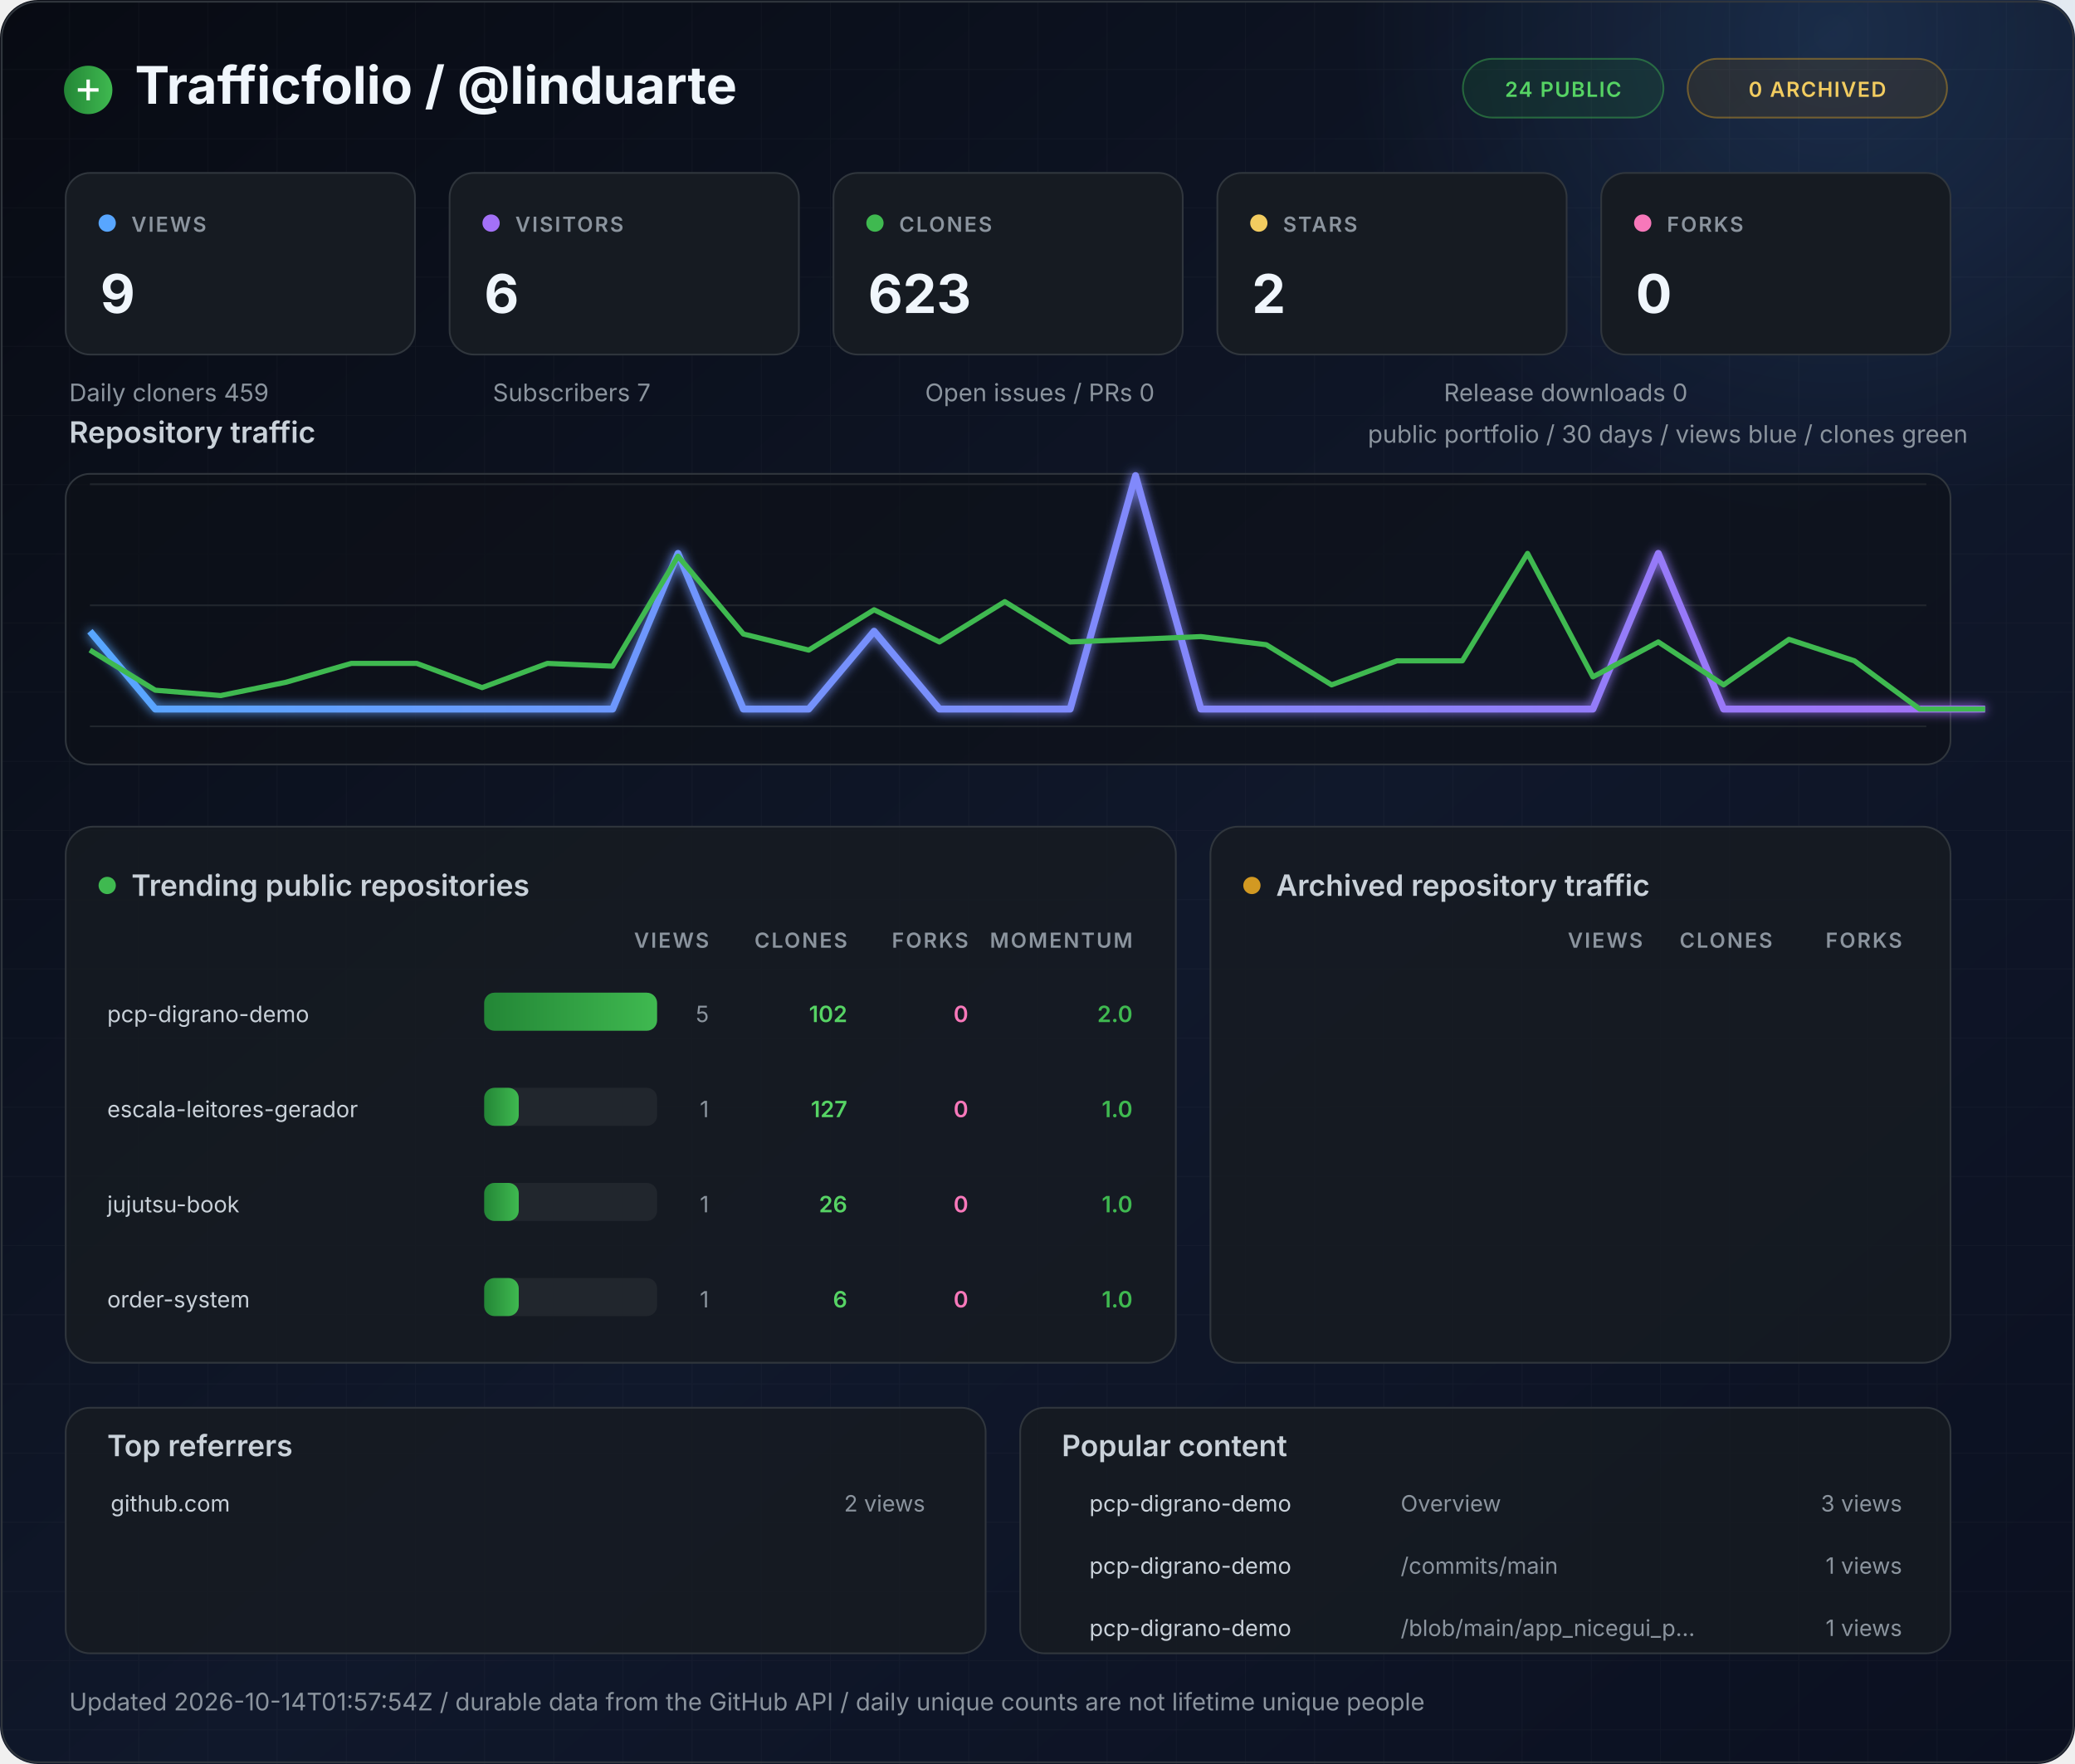
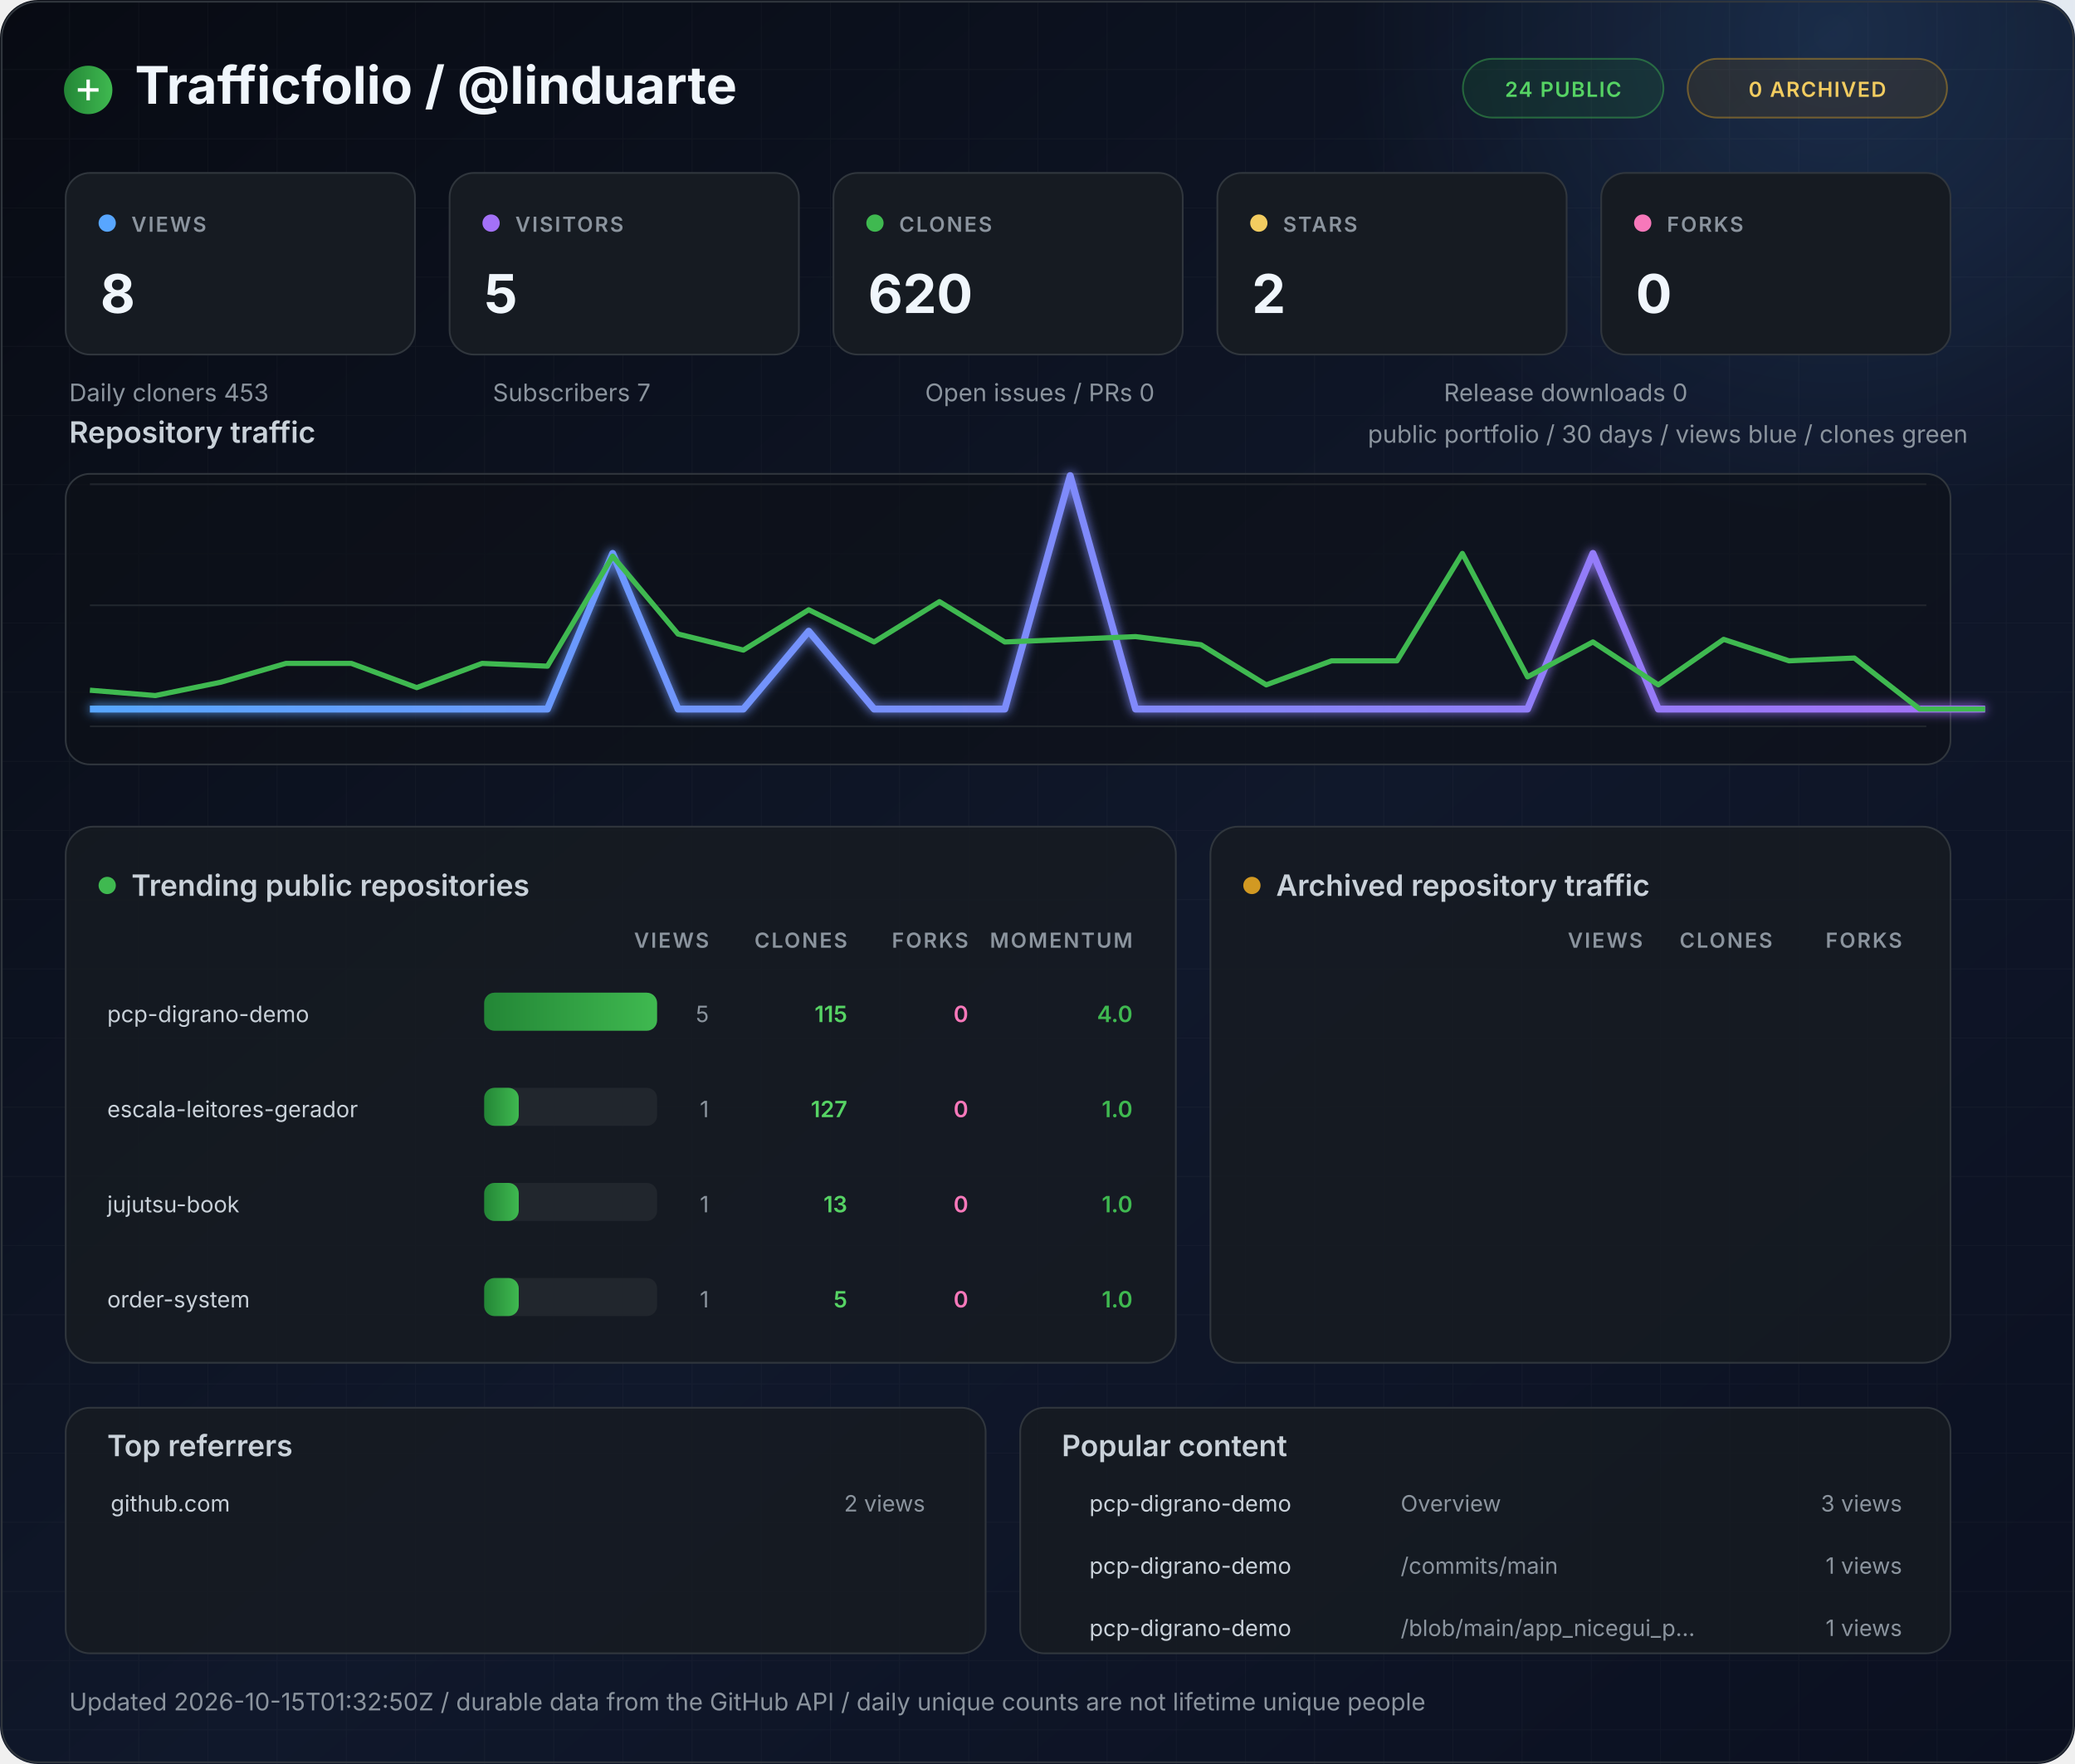
<svg xmlns="http://www.w3.org/2000/svg" width="1200" height="1020" viewBox="0 0 1200 1020" role="img" aria-label="Trafficfolio GitHub analytics dashboard for linduarte">
  <defs>
    <linearGradient id="bg" x1="0" y1="0" x2="1" y2="1">
      <stop stop-color="#080b13" />
      <stop offset=".55" stop-color="#10182b" />
      <stop offset="1" stop-color="#0b1020" />
    </linearGradient>
    <linearGradient id="line" x1="0" y1="0" x2="1" y2="0">
      <stop stop-color="#58a6ff" />
      <stop offset="1" stop-color="#a371f7" />
    </linearGradient>
    <linearGradient id="bar" x1="0" y1="0" x2="1" y2="0">
      <stop stop-color="#238636" />
      <stop offset="1" stop-color="#3fb950" />
    </linearGradient>
    <linearGradient id="archiveBar" x1="0" y1="0" x2="1" y2="0">
      <stop stop-color="#9e6a03" />
      <stop offset="1" stop-color="#f2cc60" />
    </linearGradient>
    <radialGradient id="ambient">
      <stop stop-color="#58a6ff" stop-opacity=".16" />
      <stop offset="1" stop-color="#58a6ff" stop-opacity="0" />
    </radialGradient>
    <pattern id="grid" width="40" height="40" patternUnits="userSpaceOnUse">
      <path d="M40 0H0V40" fill="none" stroke="#ffffff" stroke-opacity=".025" />
    </pattern>
    <filter id="glow">
      <feGaussianBlur stdDeviation="3" result="b" />
      <feMerge>
        <feMergeNode in="b" />
        <feMergeNode in="SourceGraphic" />
      </feMerge>
    </filter>
    <style>
    .title{font:750 30px -apple-system,BlinkMacSystemFont,"Segoe UI",sans-serif;fill:#f0f6fc}
    .subtitle{font:14px -apple-system,BlinkMacSystemFont,"Segoe UI",sans-serif;fill:#8b949e}
    .label{font:600 12px -apple-system,BlinkMacSystemFont,"Segoe UI",sans-serif;fill:#8b949e;letter-spacing:1px}
    .metric{font:700 31px -apple-system,BlinkMacSystemFont,"Segoe UI",sans-serif;fill:#f0f6fc}
    .section{font:600 17px -apple-system,BlinkMacSystemFont,"Segoe UI",sans-serif;fill:#c9d1d9}
    .repo,.value,.trend,.archive,.clone,.fork{font:13px -apple-system,BlinkMacSystemFont,"Segoe UI",sans-serif;fill:#c9d1d9}
    .value{fill:#8b949e} .trend{fill:#3fb950;font-weight:600} .archive{fill:#d29922}
    .clone{fill:#56d364;font-weight:600} .fork{fill:#f778ba;font-weight:600}
    .pill{font:600 12px -apple-system,BlinkMacSystemFont,"Segoe UI",sans-serif;letter-spacing:.7px}
  </style>
  </defs>
  <rect width="1200" height="1020" rx="22" fill="url(#bg)" />
  <rect width="1200" height="1020" rx="22" fill="url(#grid)" />
  <circle cx="1060" cy="20" r="280" fill="url(#ambient)" />
  <rect x="1" y="1" width="1198" height="1018" rx="21" fill="none" stroke="#30363d" />
  <circle cx="51" cy="52" r="14" fill="url(#bar)" />
  <path d="M45 52h12M51 46v12" stroke="#fff" stroke-width="2" />
  <text x="78" y="60" class="title">Trafficfolio / @linduarte</text>
  <rect x="846" y="34" width="116" height="34" rx="17" fill="#238636" fill-opacity=".16" stroke="#3fb950" stroke-opacity=".45" />
  <text x="904" y="56" text-anchor="middle" class="pill" fill="#56d364">24 PUBLIC</text>
  <rect x="976" y="34" width="150" height="34" rx="17" fill="#9e6a03" fill-opacity=".14" stroke="#d29922" stroke-opacity=".45" />
  <text x="1051" y="56" text-anchor="middle" class="pill" fill="#f2cc60">0 ARCHIVED</text>
  <rect x="38" y="100" width="202" height="105" rx="14" fill="#161b22" stroke="#30363d" />
  <circle cx="62" cy="129" r="5" fill="#58a6ff" />
  <text x="76" y="134" class="label">VIEWS</text>
-   <text x="58" y="181" class="metric">9</text>
+   <text x="58" y="181" class="metric">8</text>
  <rect x="260" y="100" width="202" height="105" rx="14" fill="#161b22" stroke="#30363d" />
  <circle cx="284" cy="129" r="5" fill="#a371f7" />
  <text x="298" y="134" class="label">VISITORS</text>
-   <text x="280" y="181" class="metric">6</text>
+   <text x="280" y="181" class="metric">5</text>
  <rect x="482" y="100" width="202" height="105" rx="14" fill="#161b22" stroke="#30363d" />
  <circle cx="506" cy="129" r="5" fill="#3fb950" />
  <text x="520" y="134" class="label">CLONES</text>
-   <text x="502" y="181" class="metric">623</text>
+   <text x="502" y="181" class="metric">620</text>
  <rect x="704" y="100" width="202" height="105" rx="14" fill="#161b22" stroke="#30363d" />
  <circle cx="728" cy="129" r="5" fill="#f2cc60" />
  <text x="742" y="134" class="label">STARS</text>
  <text x="724" y="181" class="metric">2</text>
  <rect x="926" y="100" width="202" height="105" rx="14" fill="#161b22" stroke="#30363d" />
  <circle cx="950" cy="129" r="5" fill="#f778ba" />
  <text x="964" y="134" class="label">FORKS</text>
  <text x="946" y="181" class="metric">0</text>
-   <text x="40" y="232" class="subtitle">Daily cloners 459</text>
+   <text x="40" y="232" class="subtitle">Daily cloners 453</text>
  <text x="285" y="232" class="subtitle">Subscribers 7</text>
  <text x="535" y="232" class="subtitle">Open issues / PRs 0</text>
  <text x="835" y="232" class="subtitle">Release downloads 0</text>
  <text x="40" y="256" class="section">Repository traffic</text>
  <text x="1138" y="256" text-anchor="end" class="subtitle">public portfolio / 30 days / views blue / clones green</text>
  <rect x="38" y="274" width="1090" height="168" rx="14" fill="#0d1117" fill-opacity=".62" stroke="#30363d" />
  <line x1="52" y1="420" x2="1114" y2="420" stroke="#21262d" />
  <line x1="52" y1="350" x2="1114" y2="350" stroke="#21262d" />
  <line x1="52" y1="280" x2="1114" y2="280" stroke="#21262d" />
-   <polyline points="52.0,365.0 89.8,410.0 127.6,410.0 165.4,410.0 203.2,410.0 241.0,410.0 278.8,410.0 316.6,410.0 354.3,410.0 392.1,320.0 429.9,410.0 467.7,410.0 505.5,365.0 543.3,410.0 581.1,410.0 618.9,410.0 656.7,275.0 694.5,410.0 732.3,410.0 770.1,410.0 807.9,410.0 845.7,410.0 883.4,410.0 921.2,410.0 959.0,320.0 996.8,410.0 1034.6,410.0 1072.4,410.0 1110.2,410.0 1148.0,410.0" fill="none" stroke="url(#line)" stroke-width="4" stroke-linejoin="round" filter="url(#glow)" />
-   <polyline points="52.0,375.9 89.8,399.1 127.6,402.2 165.4,394.5 203.2,383.6 241.0,383.6 278.8,397.6 316.6,383.6 354.3,385.2 392.1,321.6 429.9,366.6 467.7,375.9 505.5,352.6 543.3,371.2 581.1,347.9 618.9,371.2 656.7,369.7 694.5,368.1 732.3,372.8 770.1,396.0 807.9,382.1 845.7,382.1 883.4,320.0 921.2,391.4 959.0,371.2 996.8,396.0 1034.6,369.7 1072.4,382.1 1110.2,410.0 1148.0,410.0" fill="none" stroke="#3fb950" stroke-width="3" stroke-linejoin="round" />
+   <polyline points="52.0,410.0 89.8,410.0 127.6,410.0 165.4,410.0 203.2,410.0 241.0,410.0 278.8,410.0 316.6,410.0 354.3,320.0 392.1,410.0 429.9,410.0 467.7,365.0 505.5,410.0 543.3,410.0 581.1,410.0 618.9,275.0 656.7,410.0 694.5,410.0 732.3,410.0 770.1,410.0 807.9,410.0 845.7,410.0 883.4,410.0 921.2,320.0 959.0,410.0 996.8,410.0 1034.6,410.0 1072.4,410.0 1110.2,410.0 1148.0,410.0" fill="none" stroke="url(#line)" stroke-width="4" stroke-linejoin="round" filter="url(#glow)" />
+   <polyline points="52.0,399.1 89.8,402.2 127.6,394.5 165.4,383.6 203.2,383.6 241.0,397.6 278.8,383.6 316.6,385.2 354.3,321.6 392.1,366.6 429.9,375.9 467.7,352.6 505.5,371.2 543.3,347.9 581.1,371.2 618.9,369.7 656.7,368.1 694.5,372.8 732.3,396.0 770.1,382.1 807.9,382.1 845.7,320.0 883.4,391.4 921.2,371.2 959.0,396.0 996.8,369.7 1034.6,382.1 1072.4,380.5 1110.2,410.0 1148.0,410.0" fill="none" stroke="#3fb950" stroke-width="3" stroke-linejoin="round" />
  <rect x="38" y="478" width="642" height="310" rx="16" fill="#161b22" fill-opacity=".82" stroke="#30363d" />
  <circle cx="62" cy="512" r="5" fill="#3fb950" />
  <text x="76" y="518" class="section">Trending public repositories</text>
  <text x="410" y="548" text-anchor="end" class="label">VIEWS</text>
  <text x="490" y="548" text-anchor="end" class="label">CLONES</text>
  <text x="560" y="548" text-anchor="end" class="label">FORKS</text>
  <text x="655" y="548" text-anchor="end" class="label">MOMENTUM</text>
  <text x="62" y="591" class="repo">pcp-digrano-demo</text>
  <rect x="280" y="574" width="100" height="22" rx="6" fill="#21262d" />
  <rect x="280" y="574" width="100" height="22" rx="6" fill="url(#bar)" />
  <text x="410" y="591" text-anchor="end" class="value">5</text>
-   <text x="490" y="591" text-anchor="end" class="clone">102</text>
+   <text x="490" y="591" text-anchor="end" class="clone">115</text>
  <text x="560" y="591" text-anchor="end" class="fork">0</text>
-   <text x="655" y="591" text-anchor="end" class="trend">2.0</text>
+   <text x="655" y="591" text-anchor="end" class="trend">4.0</text>
  <text x="62" y="646" class="repo">escala-leitores-gerador</text>
  <rect x="280" y="629" width="100" height="22" rx="6" fill="#21262d" />
  <rect x="280" y="629" width="20" height="22" rx="6" fill="url(#bar)" />
  <text x="410" y="646" text-anchor="end" class="value">1</text>
  <text x="490" y="646" text-anchor="end" class="clone">127</text>
  <text x="560" y="646" text-anchor="end" class="fork">0</text>
  <text x="655" y="646" text-anchor="end" class="trend">1.0</text>
  <text x="62" y="701" class="repo">jujutsu-book</text>
  <rect x="280" y="684" width="100" height="22" rx="6" fill="#21262d" />
  <rect x="280" y="684" width="20" height="22" rx="6" fill="url(#bar)" />
  <text x="410" y="701" text-anchor="end" class="value">1</text>
-   <text x="490" y="701" text-anchor="end" class="clone">26</text>
+   <text x="490" y="701" text-anchor="end" class="clone">13</text>
  <text x="560" y="701" text-anchor="end" class="fork">0</text>
  <text x="655" y="701" text-anchor="end" class="trend">1.0</text>
  <text x="62" y="756" class="repo">order-system</text>
  <rect x="280" y="739" width="100" height="22" rx="6" fill="#21262d" />
  <rect x="280" y="739" width="20" height="22" rx="6" fill="url(#bar)" />
  <text x="410" y="756" text-anchor="end" class="value">1</text>
-   <text x="490" y="756" text-anchor="end" class="clone">6</text>
+   <text x="490" y="756" text-anchor="end" class="clone">5</text>
  <text x="560" y="756" text-anchor="end" class="fork">0</text>
  <text x="655" y="756" text-anchor="end" class="trend">1.0</text>
  <rect x="700" y="478" width="428" height="310" rx="16" fill="#161b22" fill-opacity=".82" stroke="#30363d" />
  <circle cx="724" cy="512" r="5" fill="#d29922" />
  <text x="738" y="518" class="section">Archived repository traffic</text>
  <text x="950" y="548" text-anchor="end" class="label">VIEWS</text>
  <text x="1025" y="548" text-anchor="end" class="label">CLONES</text>
  <text x="1100" y="548" text-anchor="end" class="label">FORKS</text>
  <rect x="38" y="814" width="532" height="142" rx="14" fill="#161b22" fill-opacity=".82" stroke="#30363d" />
  <text x="62" y="842" class="section">Top referrers</text>
  <text x="64" y="874" class="repo">github.com</text>
  <text x="535" y="874" text-anchor="end" class="value">2 views</text>
  <rect x="590" y="814" width="538" height="142" rx="14" fill="#161b22" fill-opacity=".82" stroke="#30363d" />
  <text x="614" y="842" class="section">Popular content</text>
  <text x="630" y="874" class="repo">pcp-digrano-demo</text>
  <text x="810" y="874" class="value">Overview</text>
  <text x="1100" y="874" text-anchor="end" class="value">3 views</text>
  <text x="630" y="910" class="repo">pcp-digrano-demo</text>
  <text x="810" y="910" class="value">/commits/main</text>
  <text x="1100" y="910" text-anchor="end" class="value">1 views</text>
  <text x="630" y="946" class="repo">pcp-digrano-demo</text>
  <text x="810" y="946" class="value">/blob/main/app_nicegui_p...</text>
  <text x="1100" y="946" text-anchor="end" class="value">1 views</text>
-   <text x="40" y="989" class="subtitle">Updated 2026-10-14T01:57:54Z / durable data from the GitHub API / daily unique counts are not lifetime unique people</text>
+   <text x="40" y="989" class="subtitle">Updated 2026-10-15T01:32:50Z / durable data from the GitHub API / daily unique counts are not lifetime unique people</text>
</svg>
